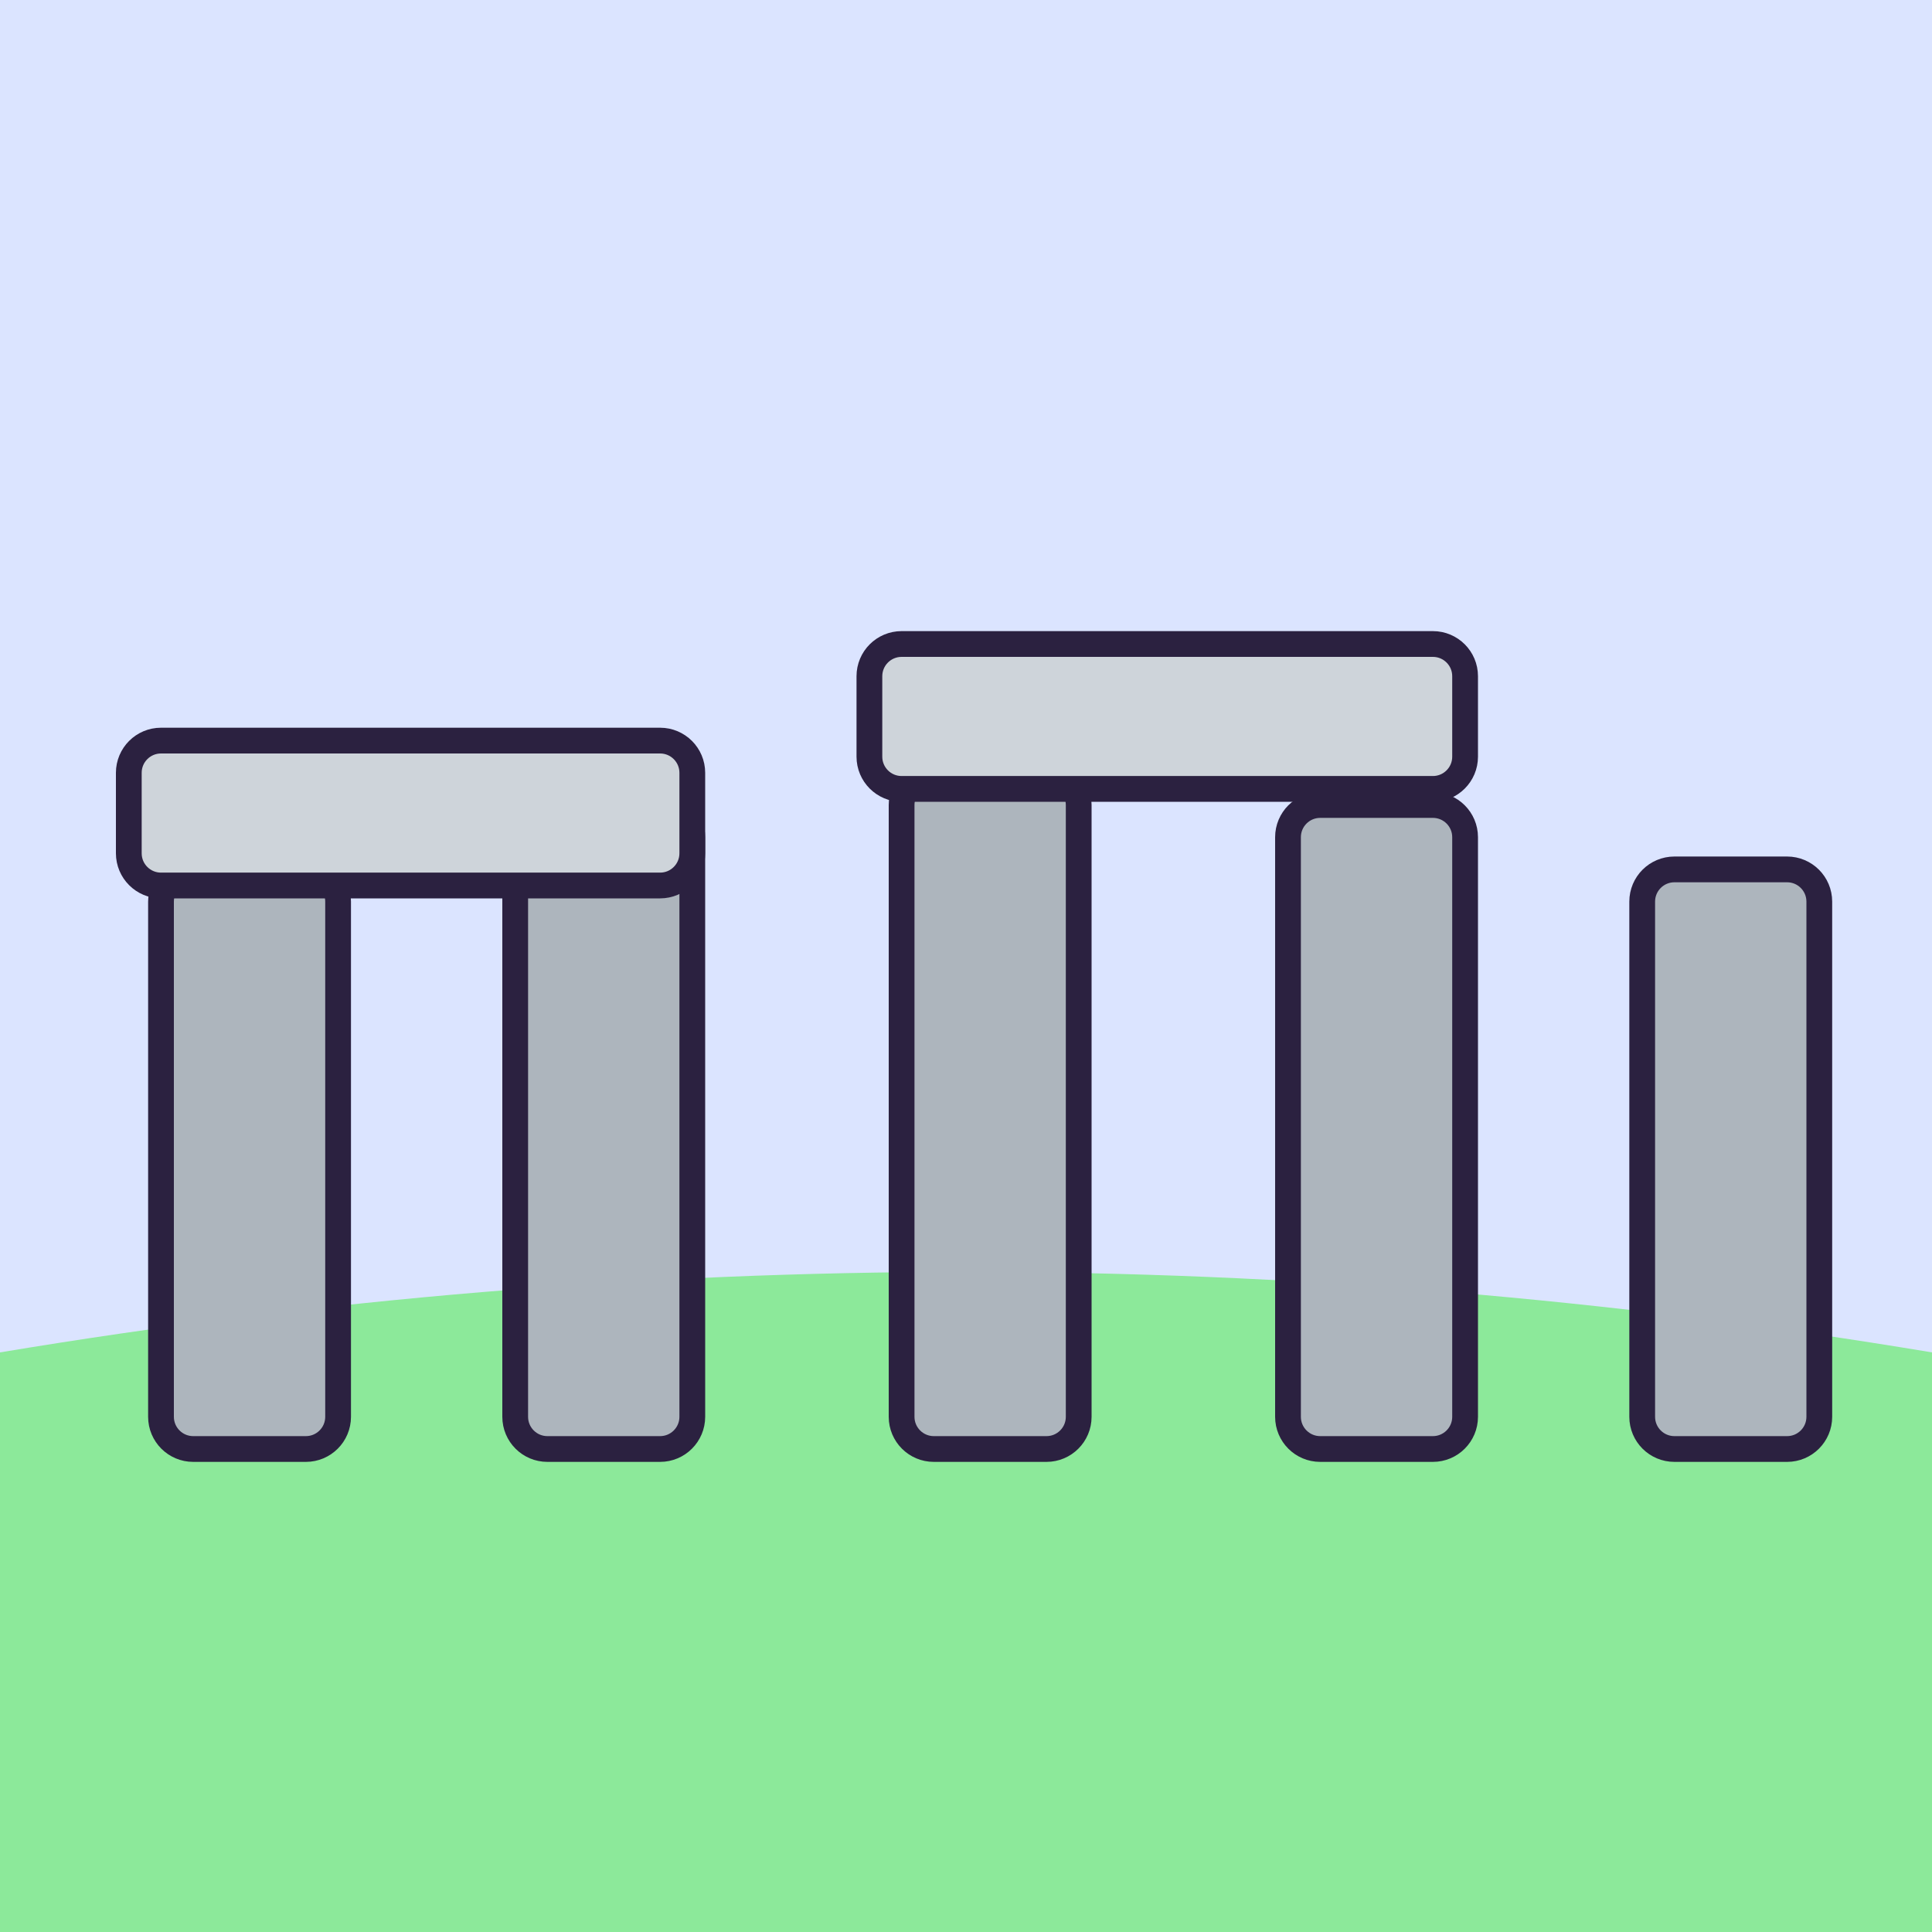
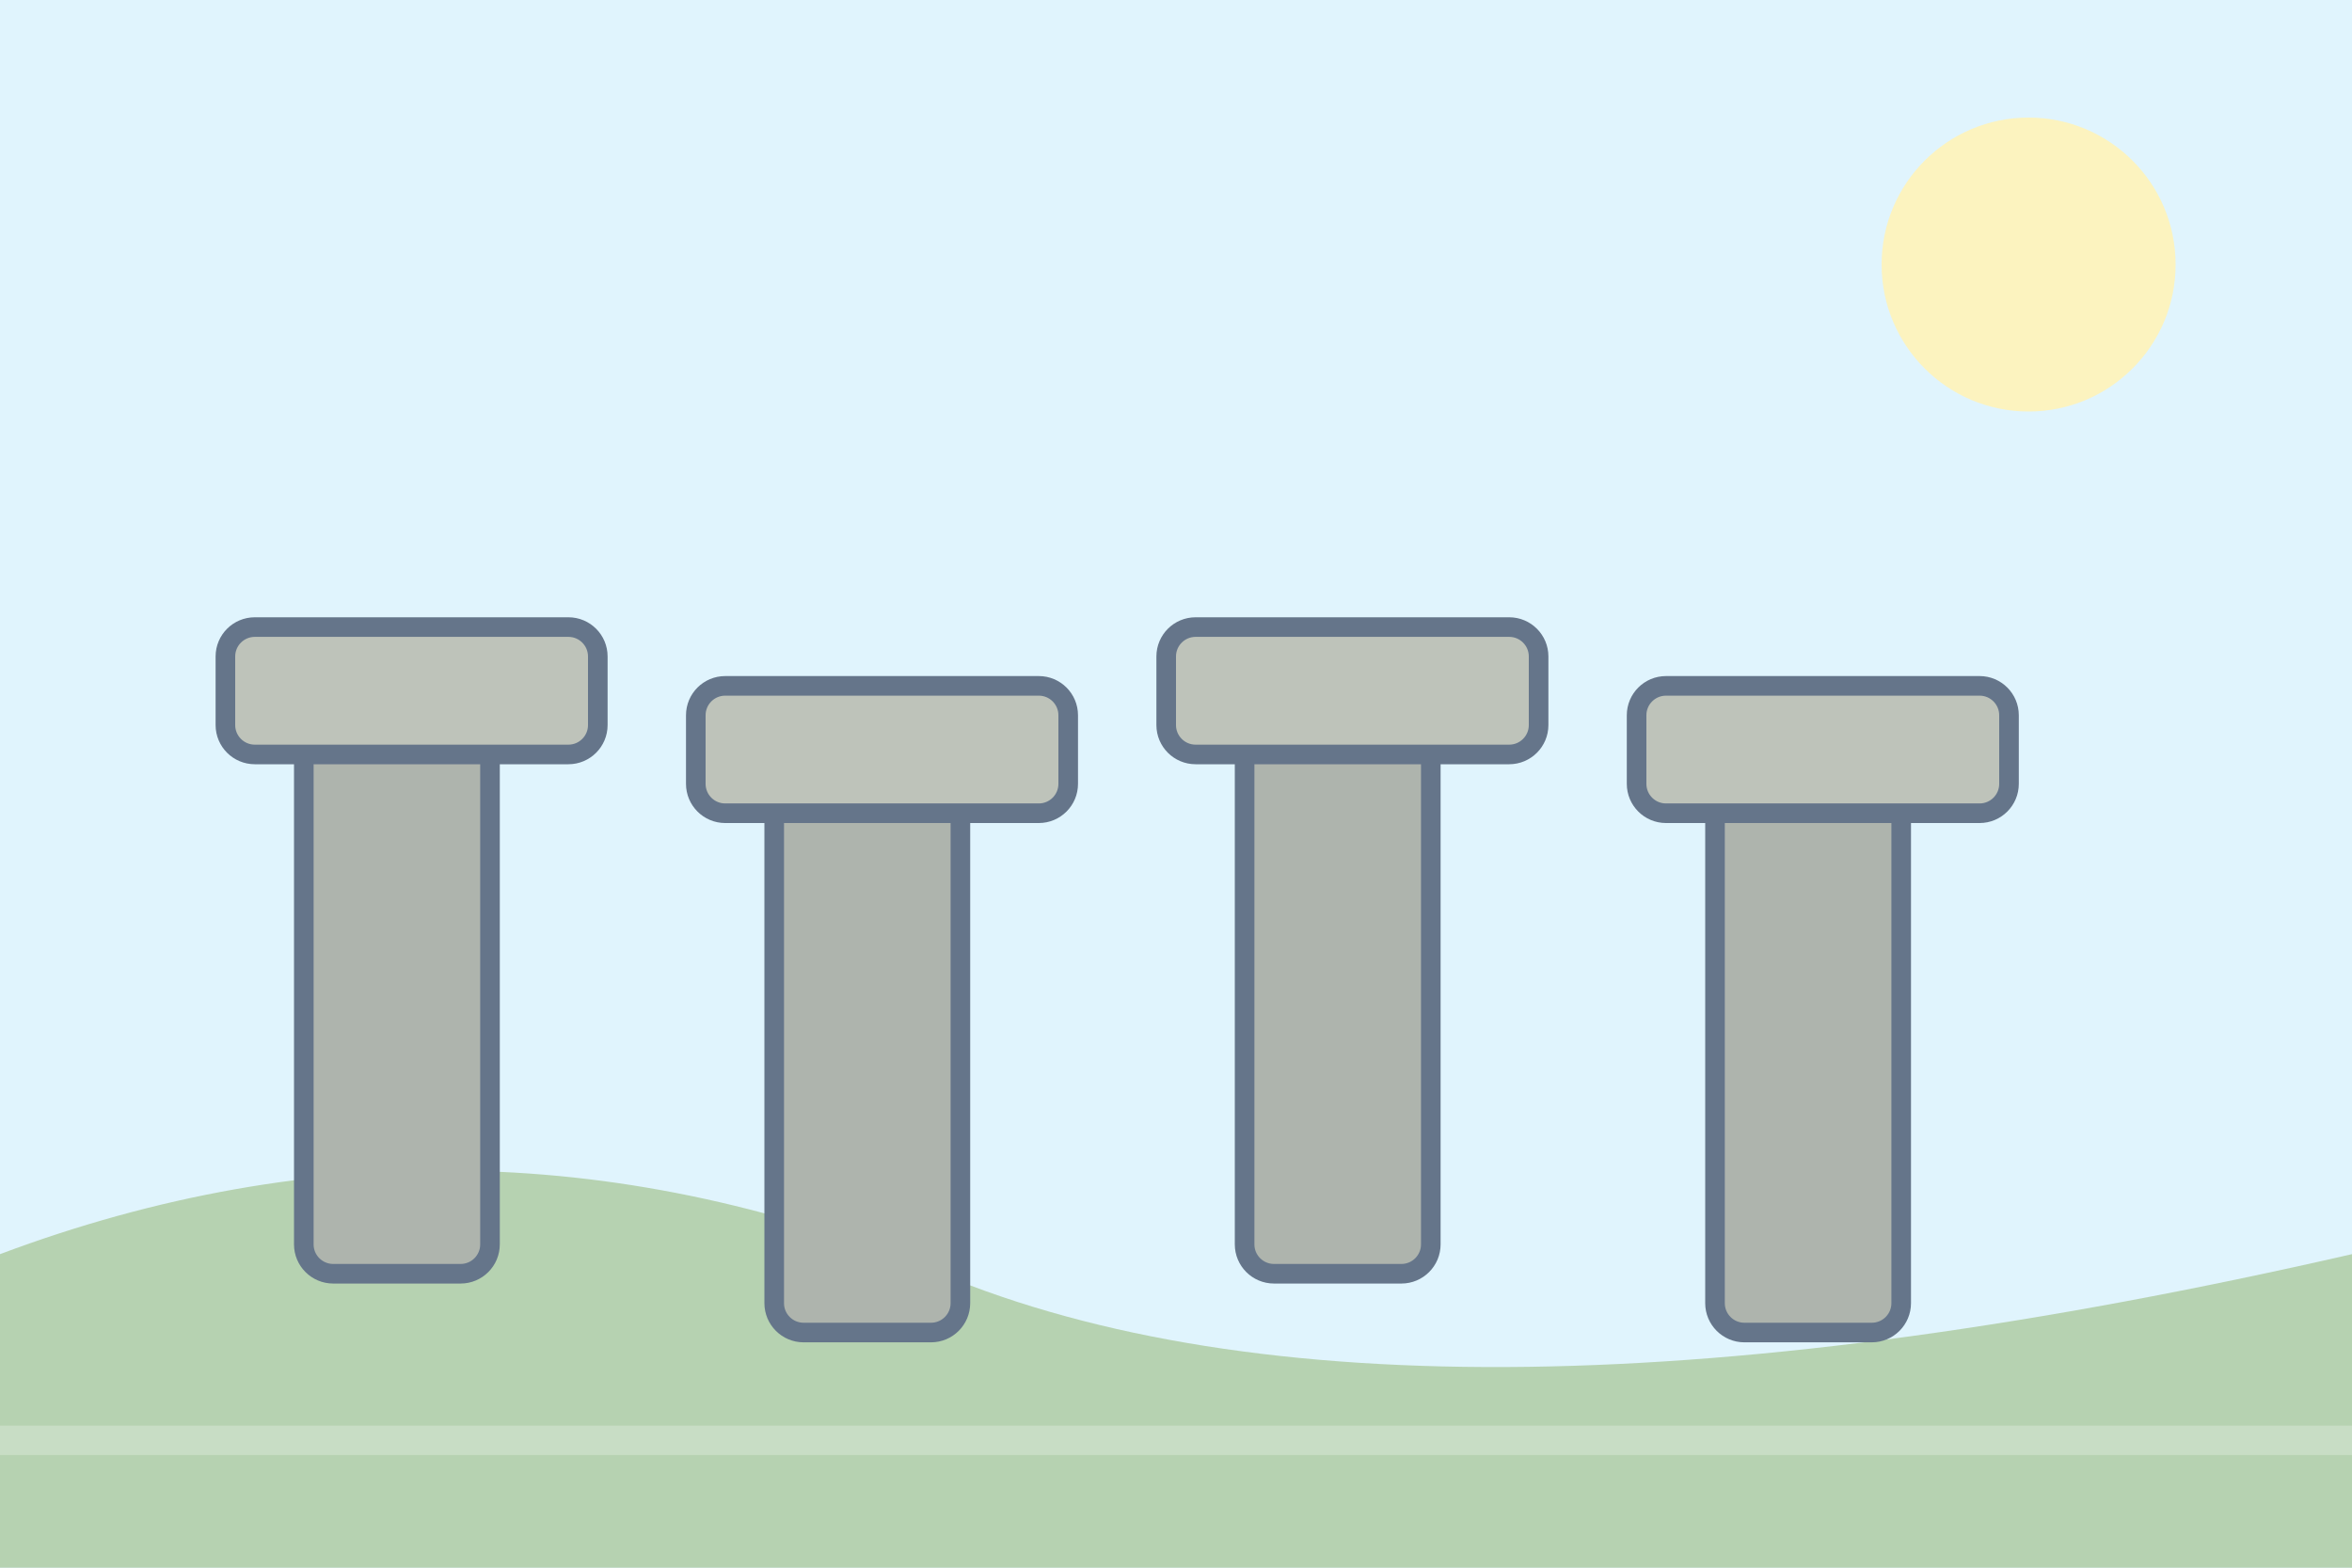
- <svg xmlns="http://www.w3.org/2000/svg" viewBox="0 0 120 120" role="img">
-   <rect width="120" height="120" fill="#dbe4ff" />
-   <path d="M0 84 Q60 74 120 84 V120 H0 Z" fill="#8ce99a" />
-   <rect x="10" y="54" width="11" height="36" rx="2" fill="#adb5bd" stroke="#2b2140" stroke-width="1.6" stroke-linejoin="round" />
-   <rect x="32" y="50" width="11" height="40" rx="2" fill="#adb5bd" stroke="#2b2140" stroke-width="1.6" stroke-linejoin="round" />
-   <rect x="56" y="48" width="11" height="42" rx="2" fill="#adb5bd" stroke="#2b2140" stroke-width="1.6" stroke-linejoin="round" />
-   <rect x="80" y="50" width="11" height="40" rx="2" fill="#adb5bd" stroke="#2b2140" stroke-width="1.6" stroke-linejoin="round" />
-   <rect x="102" y="54" width="11" height="36" rx="2" fill="#adb5bd" stroke="#2b2140" stroke-width="1.6" stroke-linejoin="round" />
-   <rect x="8" y="46" width="35" height="9" rx="2" fill="#ced4da" stroke="#2b2140" stroke-width="1.6" stroke-linejoin="round" />
-   <rect x="54" y="40" width="37" height="9" rx="2" fill="#ced4da" stroke="#2b2140" stroke-width="1.6" stroke-linejoin="round" />
+ <svg xmlns="http://www.w3.org/2000/svg" viewBox="0 0 240 160" role="img" aria-labelledby="t" data-origin="kids-learn-original-landmark-schematic">
+   <rect width="240" height="160" fill="#e0f4fd" />
+   <circle cx="207" cy="27" r="15" fill="#fff3b8" opacity=".9" />
+   <path d="M0 128Q48 110 96 130T240 128V160H0Z" fill="#b6d2b1" />
+   <rect x="31" y="71" width="19" height="59" rx="3" fill="#aeb4ad" stroke="#65758a" stroke-width="2" />
+   <rect x="23" y="64" width="38" height="13" rx="3" fill="#bec3ba" stroke="#65758a" stroke-width="2" />
+   <rect x="79" y="77" width="19" height="59" rx="3" fill="#aeb4ad" stroke="#65758a" stroke-width="2" />
+   <rect x="71" y="70" width="38" height="13" rx="3" fill="#bec3ba" stroke="#65758a" stroke-width="2" />
+   <rect x="127" y="71" width="19" height="59" rx="3" fill="#aeb4ad" stroke="#65758a" stroke-width="2" />
+   <rect x="119" y="64" width="38" height="13" rx="3" fill="#bec3ba" stroke="#65758a" stroke-width="2" />
+   <rect x="175" y="77" width="19" height="59" rx="3" fill="#aeb4ad" stroke="#65758a" stroke-width="2" />
+   <rect x="167" y="70" width="38" height="13" rx="3" fill="#bec3ba" stroke="#65758a" stroke-width="2" />
+   <path d="M0 147H240" fill="none" stroke="#ffffff" stroke-opacity=".25" stroke-width="3" />
</svg>
